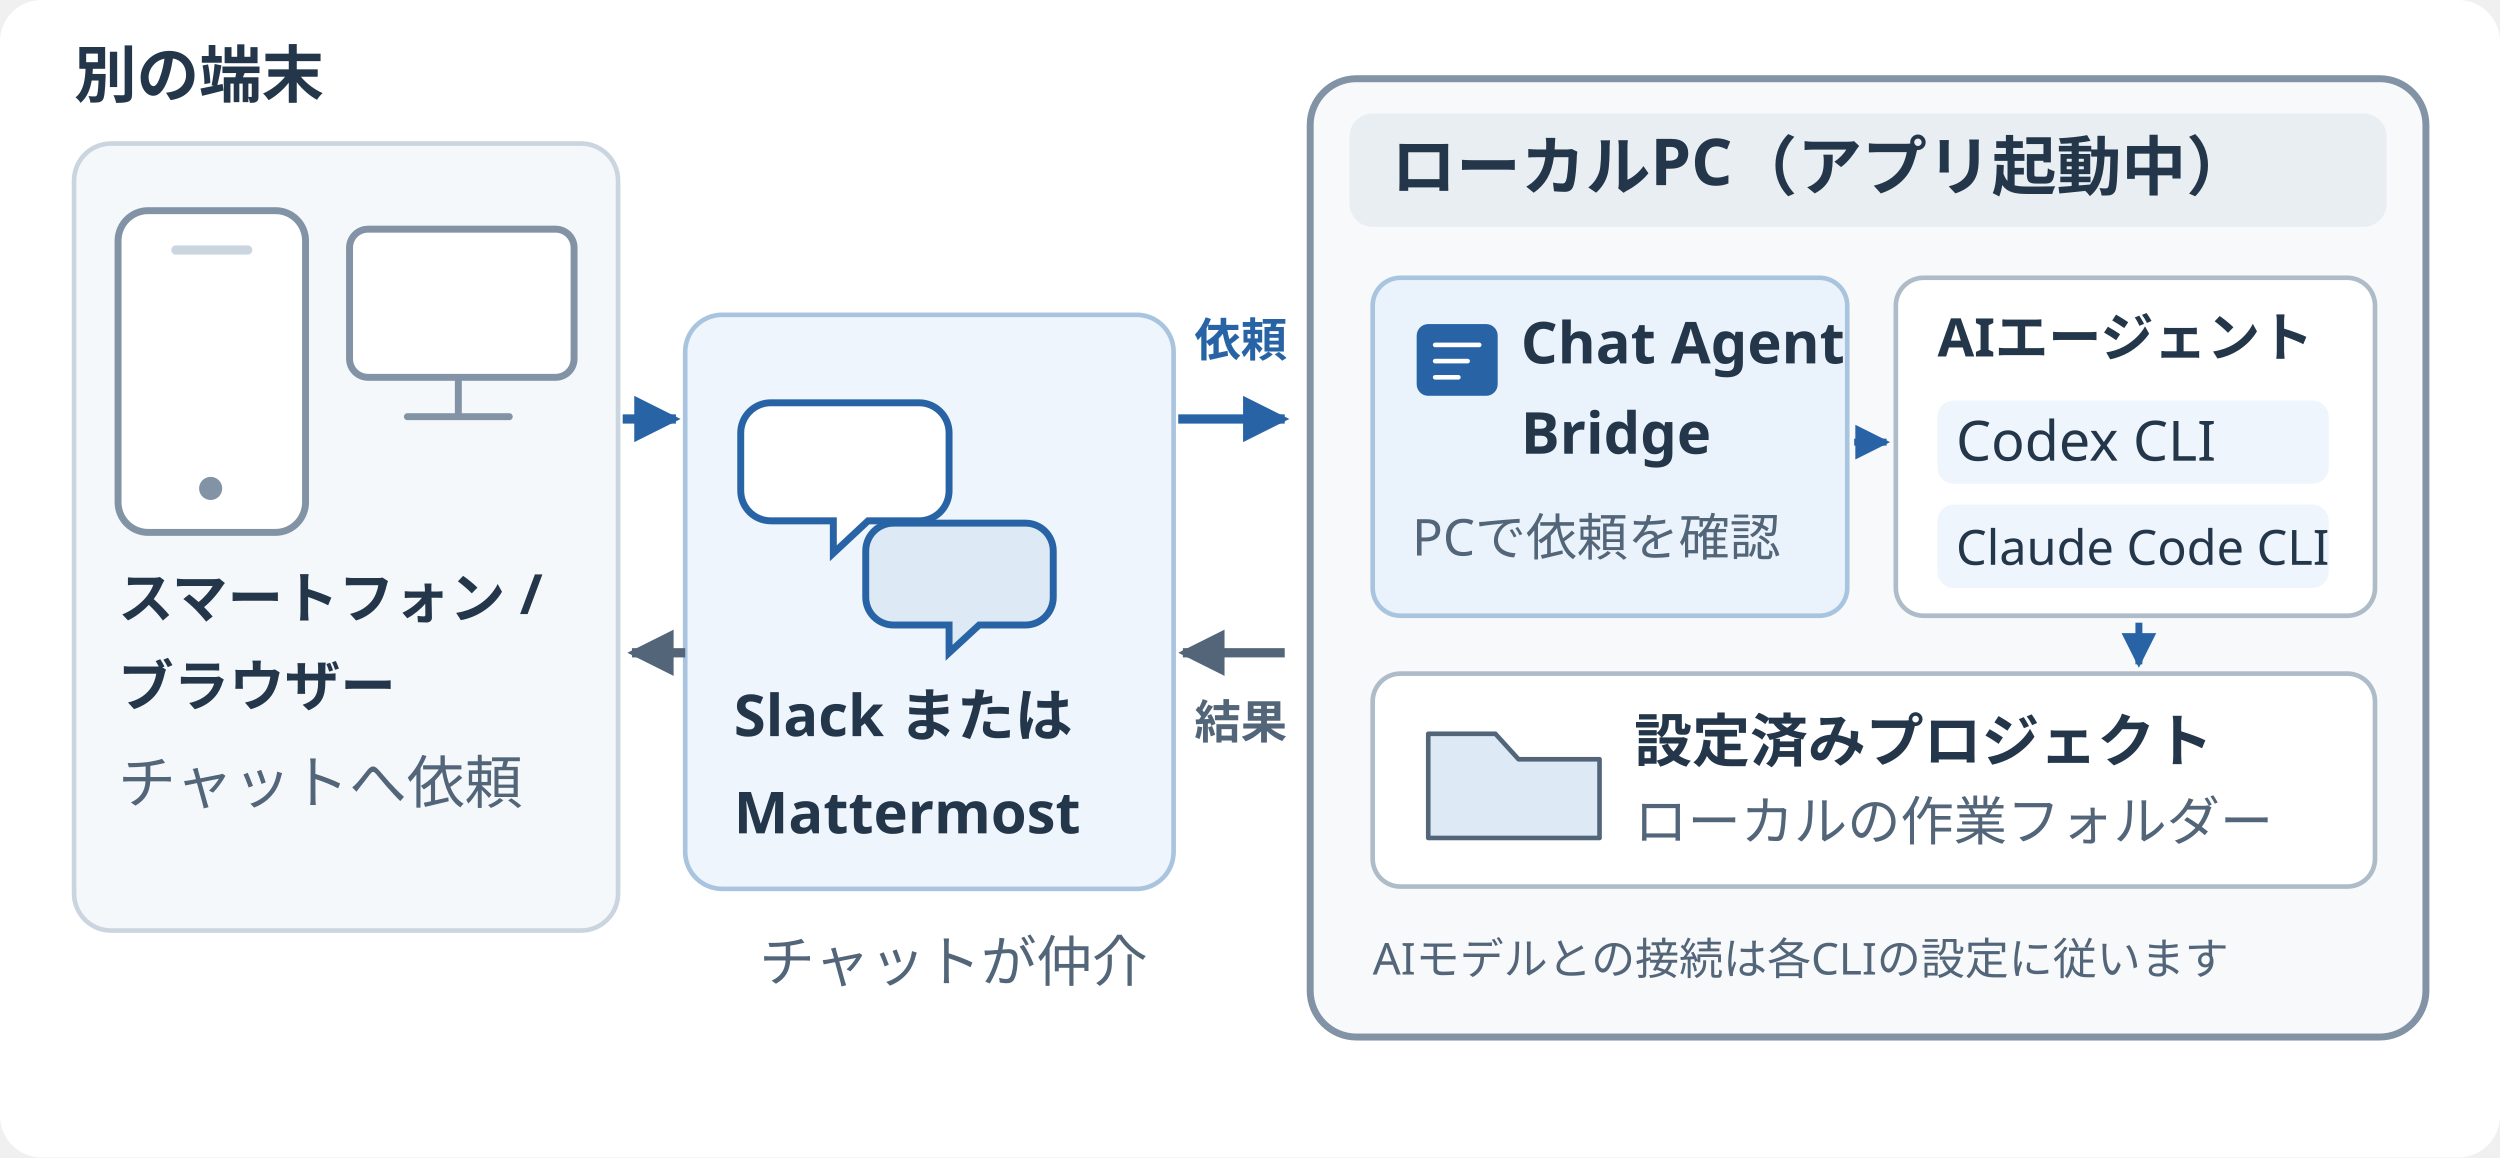
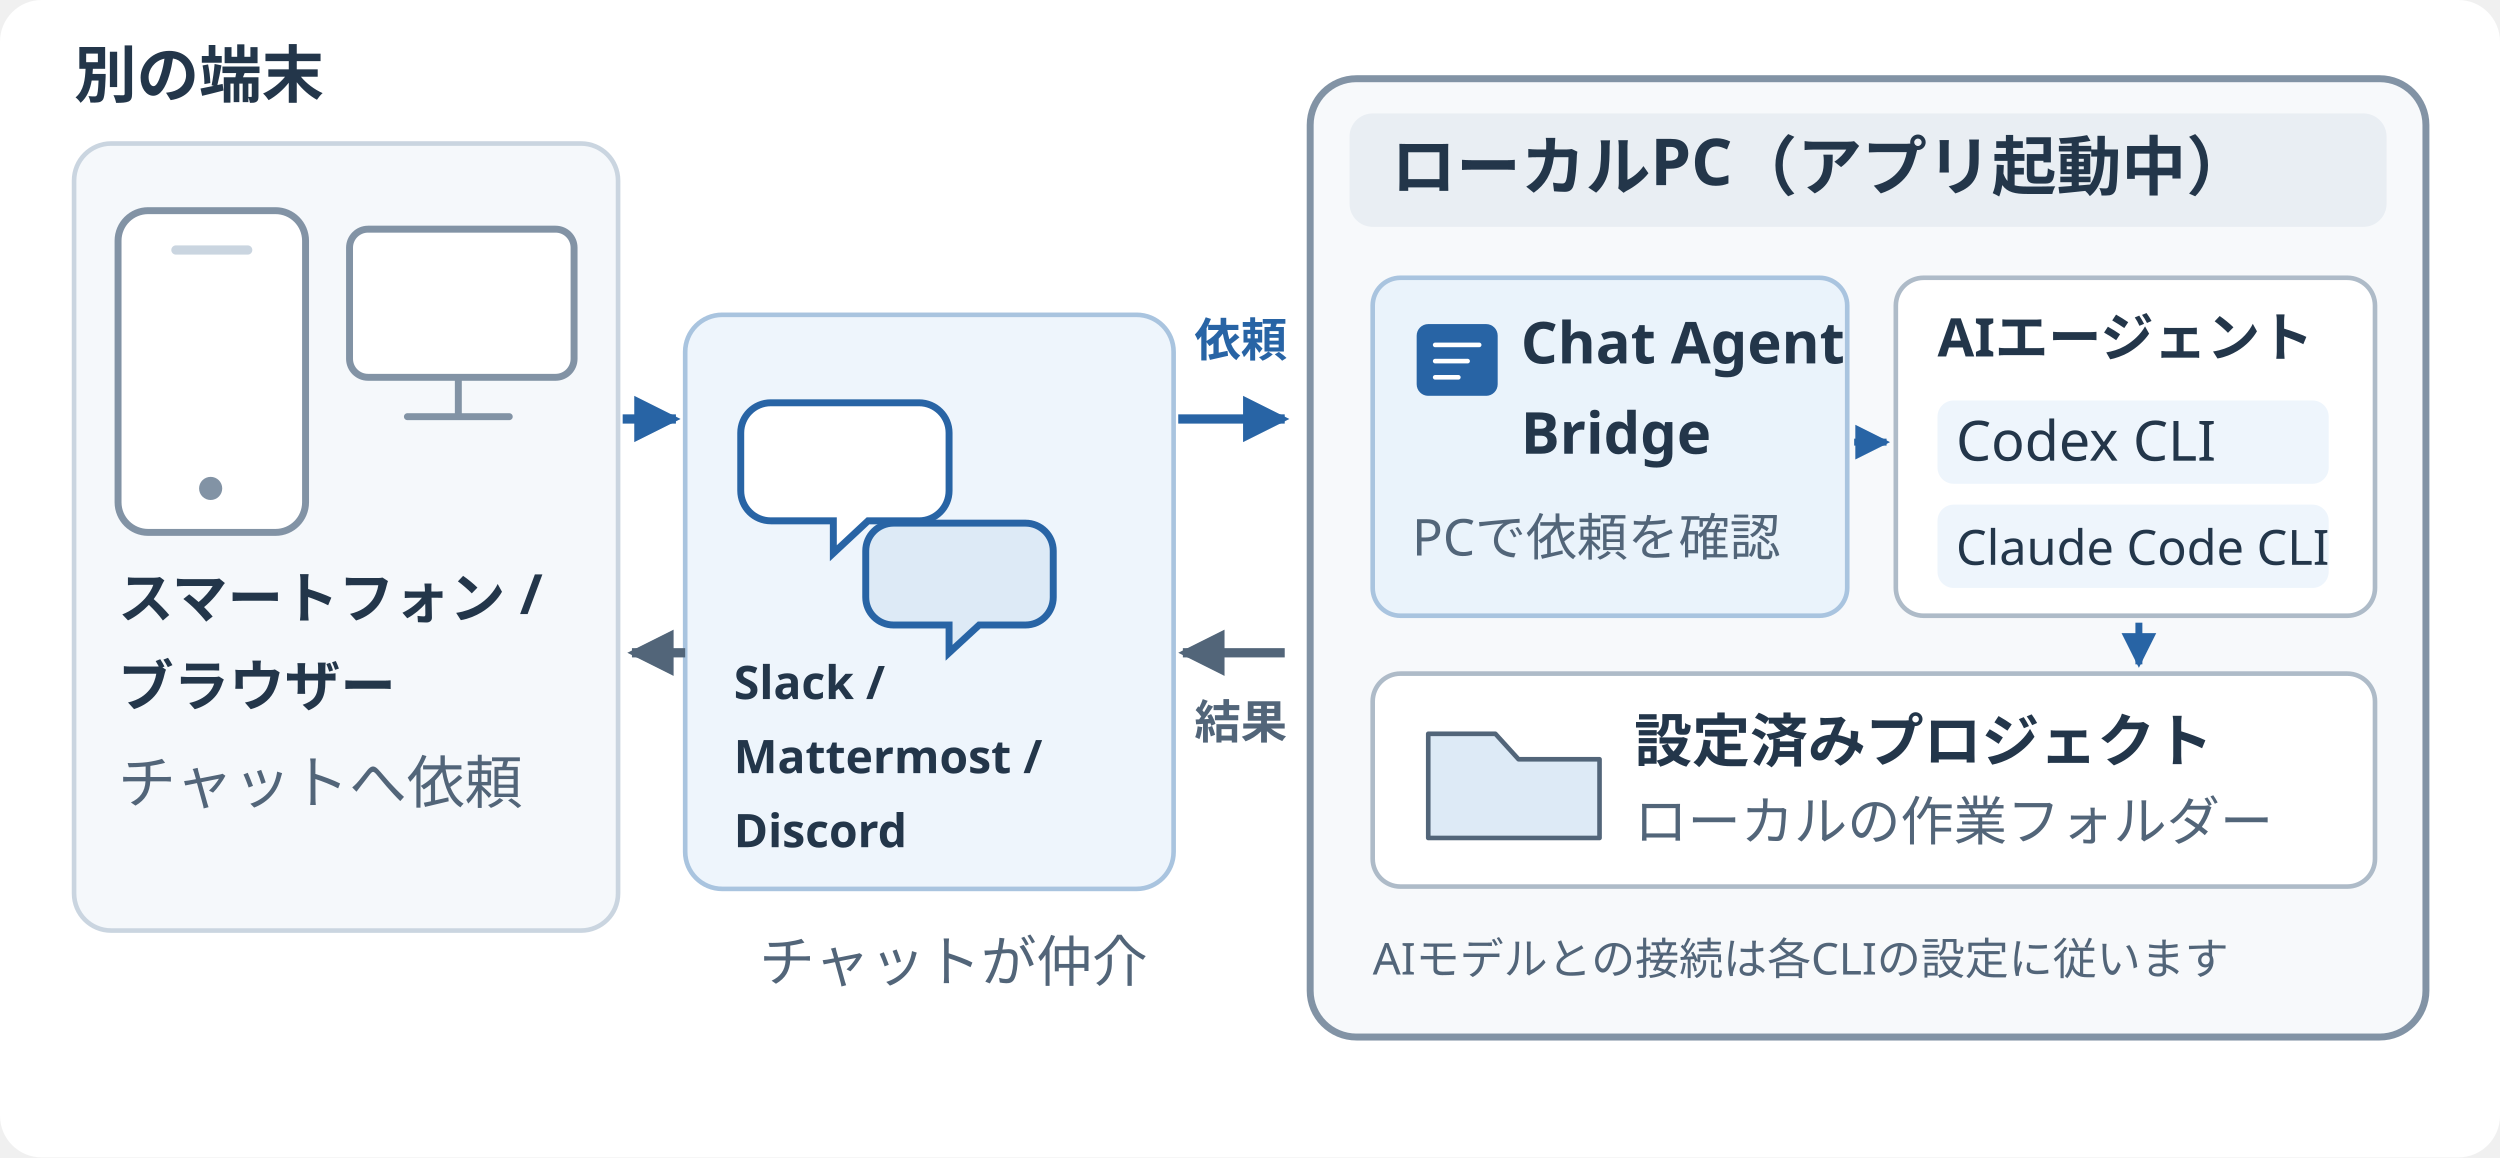
<svg xmlns="http://www.w3.org/2000/svg" width="1080" height="500" viewBox="0 0 1080 500" role="img" aria-labelledby="title desc">
  <defs>
    <marker id="arrowBlue" markerWidth="6" markerHeight="6" refX="10" refY="6" viewBox="0 0 12 12" orient="auto">
      <path d="M1 1 L11 6 L1 11 Z" fill="#2864A5" />
    </marker>
    <marker id="arrowSlate" markerWidth="6" markerHeight="6" refX="10" refY="6" viewBox="0 0 12 12" orient="auto">
      <path d="M1 1 L11 6 L1 11 Z" fill="#526579" />
    </marker>
  </defs>
  <rect width="1080" height="500" rx="18" fill="#FFFFFF" />
  <text x="32" y="42" font-family="Segoe UI, Noto Sans JP, sans-serif" font-size="27" font-weight="700" fill="#23364A">別の端末</text>
  <rect x="32" y="62" width="235" height="340" rx="16" fill="#F5F8FB" stroke="#CAD5E0" stroke-width="2" />
  <rect x="51" y="91" width="81" height="139" rx="13" fill="#FFFFFF" stroke="#8293A5" stroke-width="3" />
  <line x1="76" y1="108" x2="107" y2="108" stroke="#CAD5E0" stroke-width="4" stroke-linecap="round" />
  <circle cx="91" cy="211" r="5" fill="#8293A5" />
  <rect x="151" y="99" width="97" height="64" rx="8" fill="#FFFFFF" stroke="#8293A5" stroke-width="3" />
  <line x1="198" y1="164" x2="198" y2="179" stroke="#8293A5" stroke-width="3" />
  <line x1="176" y1="180" x2="220" y2="180" stroke="#8293A5" stroke-width="3" stroke-linecap="round" />
  <text x="51" y="267" font-family="Segoe UI, Noto Sans JP, sans-serif" font-size="24" font-weight="700" fill="#23364A">スマートフォン /</text>
  <text x="51" y="305" font-family="Segoe UI, Noto Sans JP, sans-serif" font-size="24" font-weight="700" fill="#23364A">ブラウザー</text>
  <text x="51" y="347" font-family="Segoe UI, Noto Sans JP, sans-serif" font-size="25" fill="#526579">チャットへ依頼</text>
  <rect x="296" y="136" width="211" height="248" rx="16" fill="#EEF5FC" stroke="#A9C4DF" stroke-width="2" />
  <path d="M333 174 h64 a13 13 0 0 1 13 13 v25 a13 13 0 0 1-13 13 h-22 l-15 14 v-14 h-27 a13 13 0 0 1-13-13 v-25 a13 13 0 0 1 13-13z" fill="#FFFFFF" stroke="#2864A5" stroke-width="3" />
  <path d="M386 226 h57 a12 12 0 0 1 12 12 v20 a12 12 0 0 1-12 12 h-20 l-13 12 v-12 h-24 a12 12 0 0 1-12-12 v-20 a12 12 0 0 1 12-12z" fill="#DDEAF6" stroke="#2864A5" stroke-width="3" />
-   <text x="317" y="318" font-family="Segoe UI, Noto Sans JP, sans-serif" font-size="25" font-weight="700" fill="#23364A">Slack または</text>
-   <text x="317" y="360" font-family="Segoe UI, Noto Sans JP, sans-serif" font-size="25" font-weight="700" fill="#23364A">Mattermost</text>
+   <text x="317" y="302" font-family="Segoe UI, Noto Sans JP, sans-serif" font-size="20" font-weight="700" fill="#23364A">Slack /</text>
+   <text x="317" y="334" font-family="Segoe UI, Noto Sans JP, sans-serif" font-size="20" font-weight="700" fill="#23364A">Mattermost /</text>
+   <text x="317" y="366" font-family="Segoe UI, Noto Sans JP, sans-serif" font-size="20" font-weight="700" fill="#23364A">Discord</text>
  <text x="328" y="424" font-family="Segoe UI, Noto Sans JP, sans-serif" font-size="24" fill="#526579">チャットが仲介</text>
  <path d="M269 181 H292" fill="none" stroke="#2864A5" stroke-width="4" marker-end="url(#arrowBlue)" />
  <path d="M296 282 H273" fill="none" stroke="#526579" stroke-width="4" marker-end="url(#arrowSlate)" />
  <path d="M509 181 H555" fill="none" stroke="#2864A5" stroke-width="4" marker-end="url(#arrowBlue)" />
  <path d="M555 282 H511" fill="none" stroke="#526579" stroke-width="4" marker-end="url(#arrowSlate)" />
  <text x="516" y="154" font-family="Segoe UI, Noto Sans JP, sans-serif" font-size="20" font-weight="700" fill="#2864A5">依頼</text>
  <text x="516" y="319" font-family="Segoe UI, Noto Sans JP, sans-serif" font-size="20" font-weight="700" fill="#526579">結果</text>
  <rect x="566" y="34" width="482" height="414" rx="20" fill="#F7F9FB" stroke="#8293A5" stroke-width="3" />
  <rect x="583" y="49" width="448" height="49" rx="10" fill="#E9EEF3" />
  <text x="601" y="82" font-family="Segoe UI, Noto Sans JP, sans-serif" font-size="28" font-weight="700" fill="#23364A">ローカルPC（アプリ起動中）</text>
  <rect x="593" y="120" width="205" height="146" rx="12" fill="#EAF3FB" stroke="#A9C4DF" stroke-width="2" />
  <rect x="612" y="140" width="35" height="31" rx="5" fill="#2864A5" />
  <path d="M620 149 h19 M620 156 h14 M620 163 h10" stroke="#FFFFFF" stroke-width="2" stroke-linecap="round" />
  <text x="657" y="157" font-family="Segoe UI, Noto Sans JP, sans-serif" font-size="25" font-weight="700" fill="#23364A">Chat Agent</text>
  <text x="657" y="196" font-family="Segoe UI, Noto Sans JP, sans-serif" font-size="25" font-weight="700" fill="#23364A">Bridge</text>
  <text x="610" y="240" font-family="Segoe UI, Noto Sans JP, sans-serif" font-size="22" fill="#526579">PCで依頼を確認</text>
  <path d="M801 191 H815" fill="none" stroke="#2864A5" stroke-width="3" marker-end="url(#arrowBlue)" />
  <rect x="819" y="120" width="207" height="146" rx="12" fill="#FFFFFF" stroke="#AEBBC8" stroke-width="2" />
  <text x="837" y="154" font-family="Segoe UI, Noto Sans JP, sans-serif" font-size="23" font-weight="700" fill="#23364A">AIエージェント</text>
  <rect x="837" y="173" width="169" height="36" rx="7" fill="#EEF5FC" />
  <text x="845" y="199" font-family="Segoe UI, Noto Sans JP, sans-serif" font-size="24" fill="#23364A">Codex CLI</text>
  <rect x="837" y="218" width="169" height="36" rx="7" fill="#EEF5FC" />
  <text x="845" y="244" font-family="Segoe UI, Noto Sans JP, sans-serif" font-size="21" fill="#23364A">Claude Code CLI</text>
  <path d="M924 269 V287" fill="none" stroke="#2864A5" stroke-width="3" marker-end="url(#arrowBlue)" />
  <rect x="593" y="291" width="433" height="92" rx="12" fill="#FFFFFF" stroke="#AEBBC8" stroke-width="2" />
  <path d="M617 317 h29 l10 11 h35 v34 h-74z" fill="#DDEAF6" stroke="#526579" stroke-width="2" stroke-linejoin="round" />
  <text x="706" y="329" font-family="Segoe UI, Noto Sans JP, sans-serif" font-size="25" font-weight="700" fill="#23364A">設定済みプロジェクト</text>
  <text x="706" y="363" font-family="Segoe UI, Noto Sans JP, sans-serif" font-size="23" fill="#526579">ローカルの作業フォルダー</text>
  <text x="593" y="421" font-family="Segoe UI, Noto Sans JP, sans-serif" font-size="19" fill="#526579">AIモデルとの接続は各CLIの設定に従います</text>
</svg>
